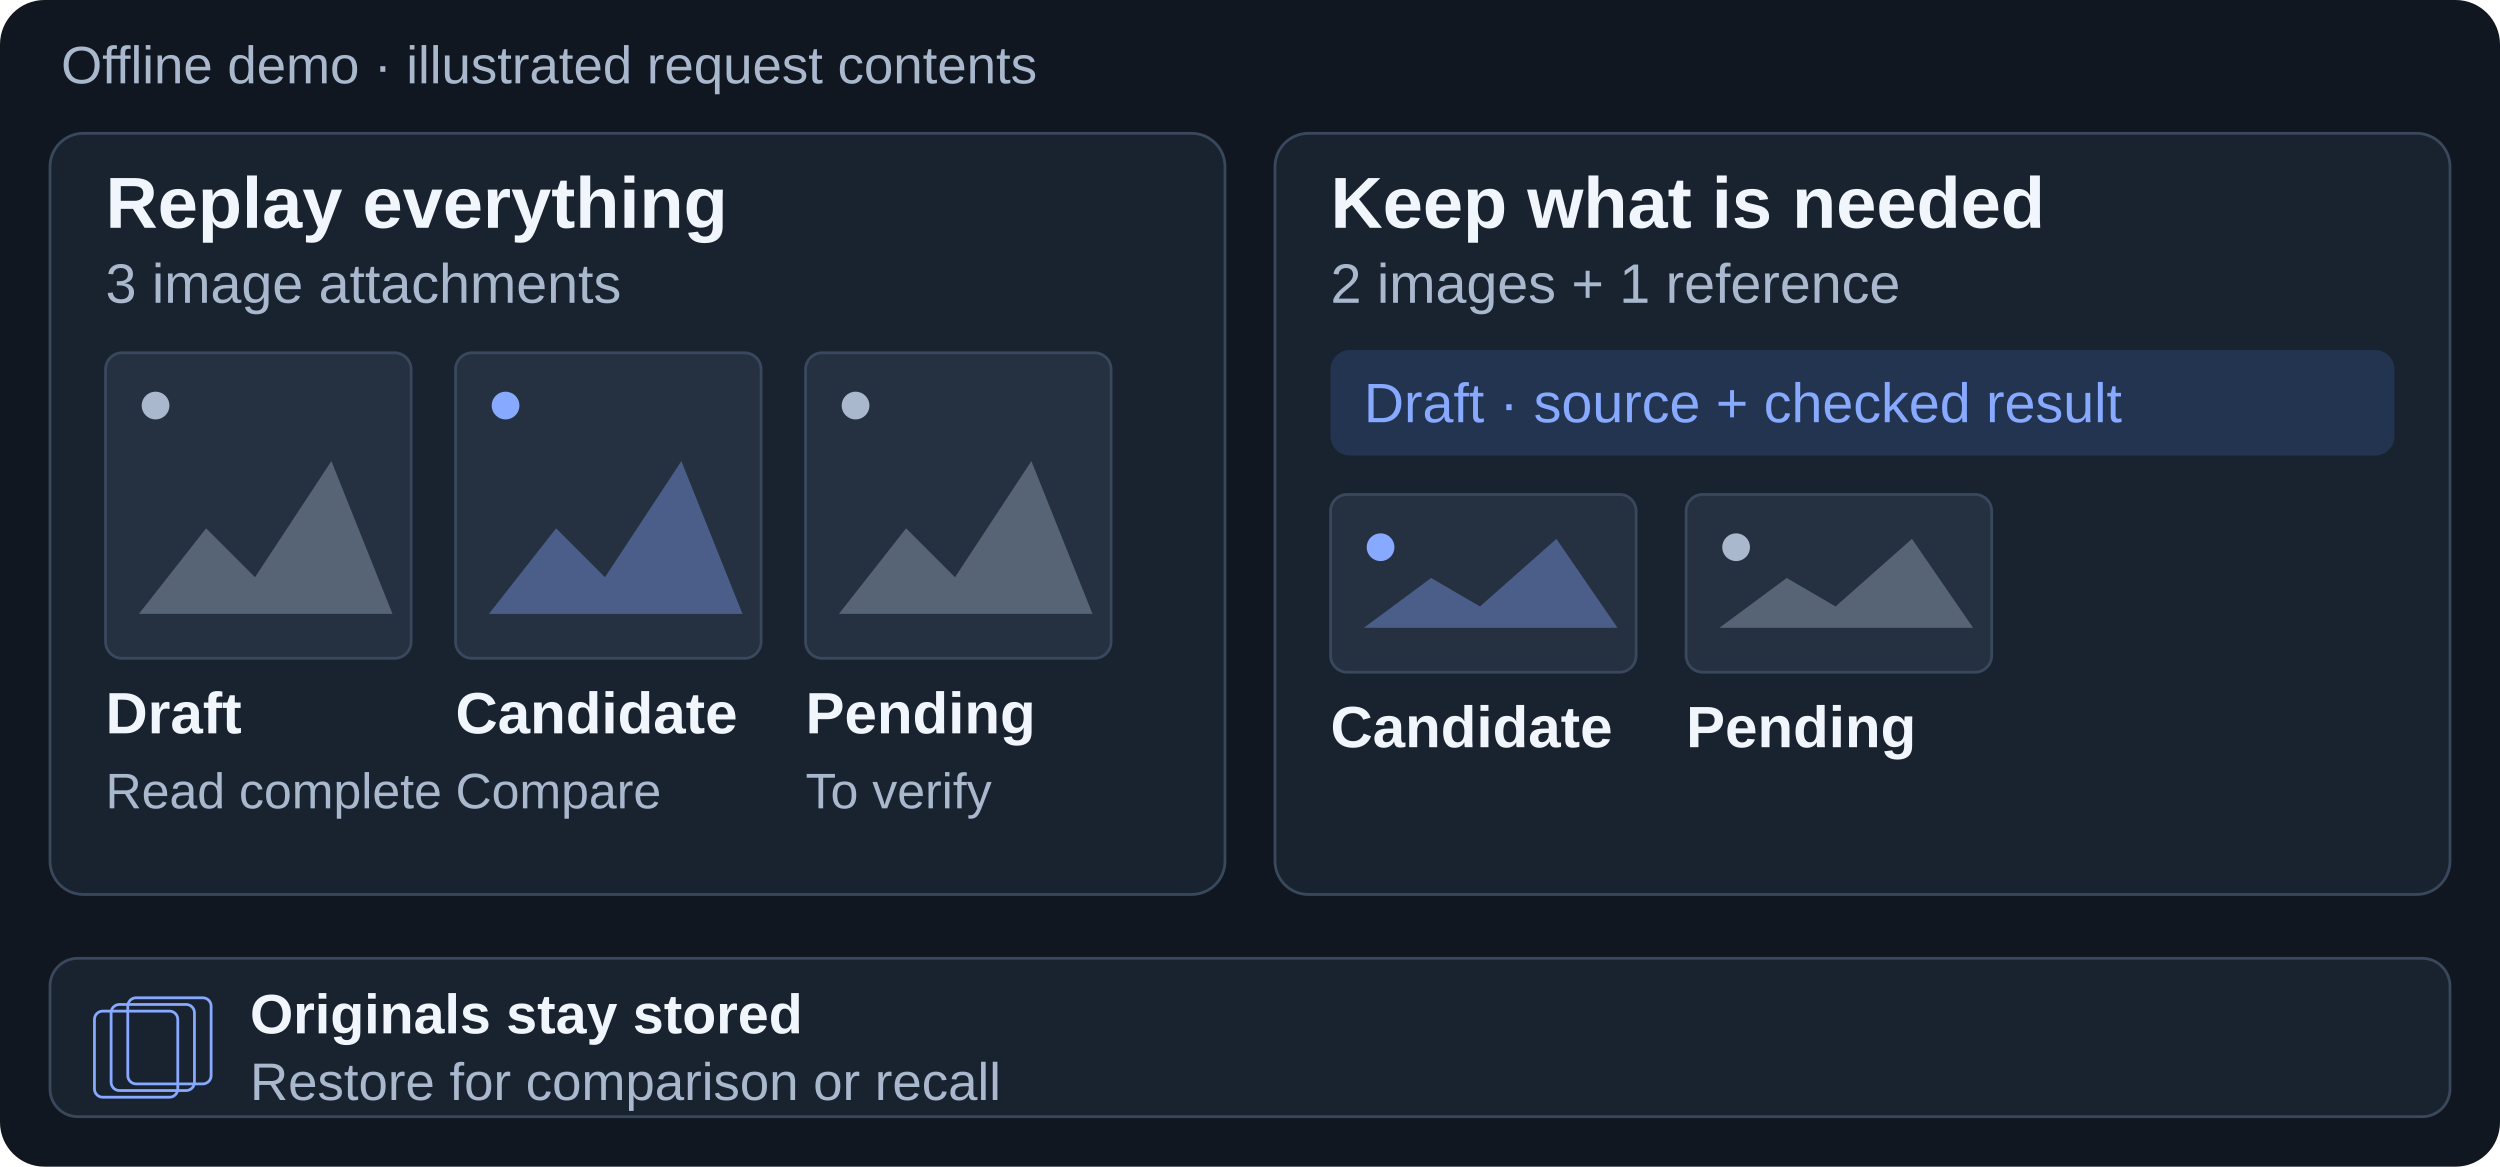
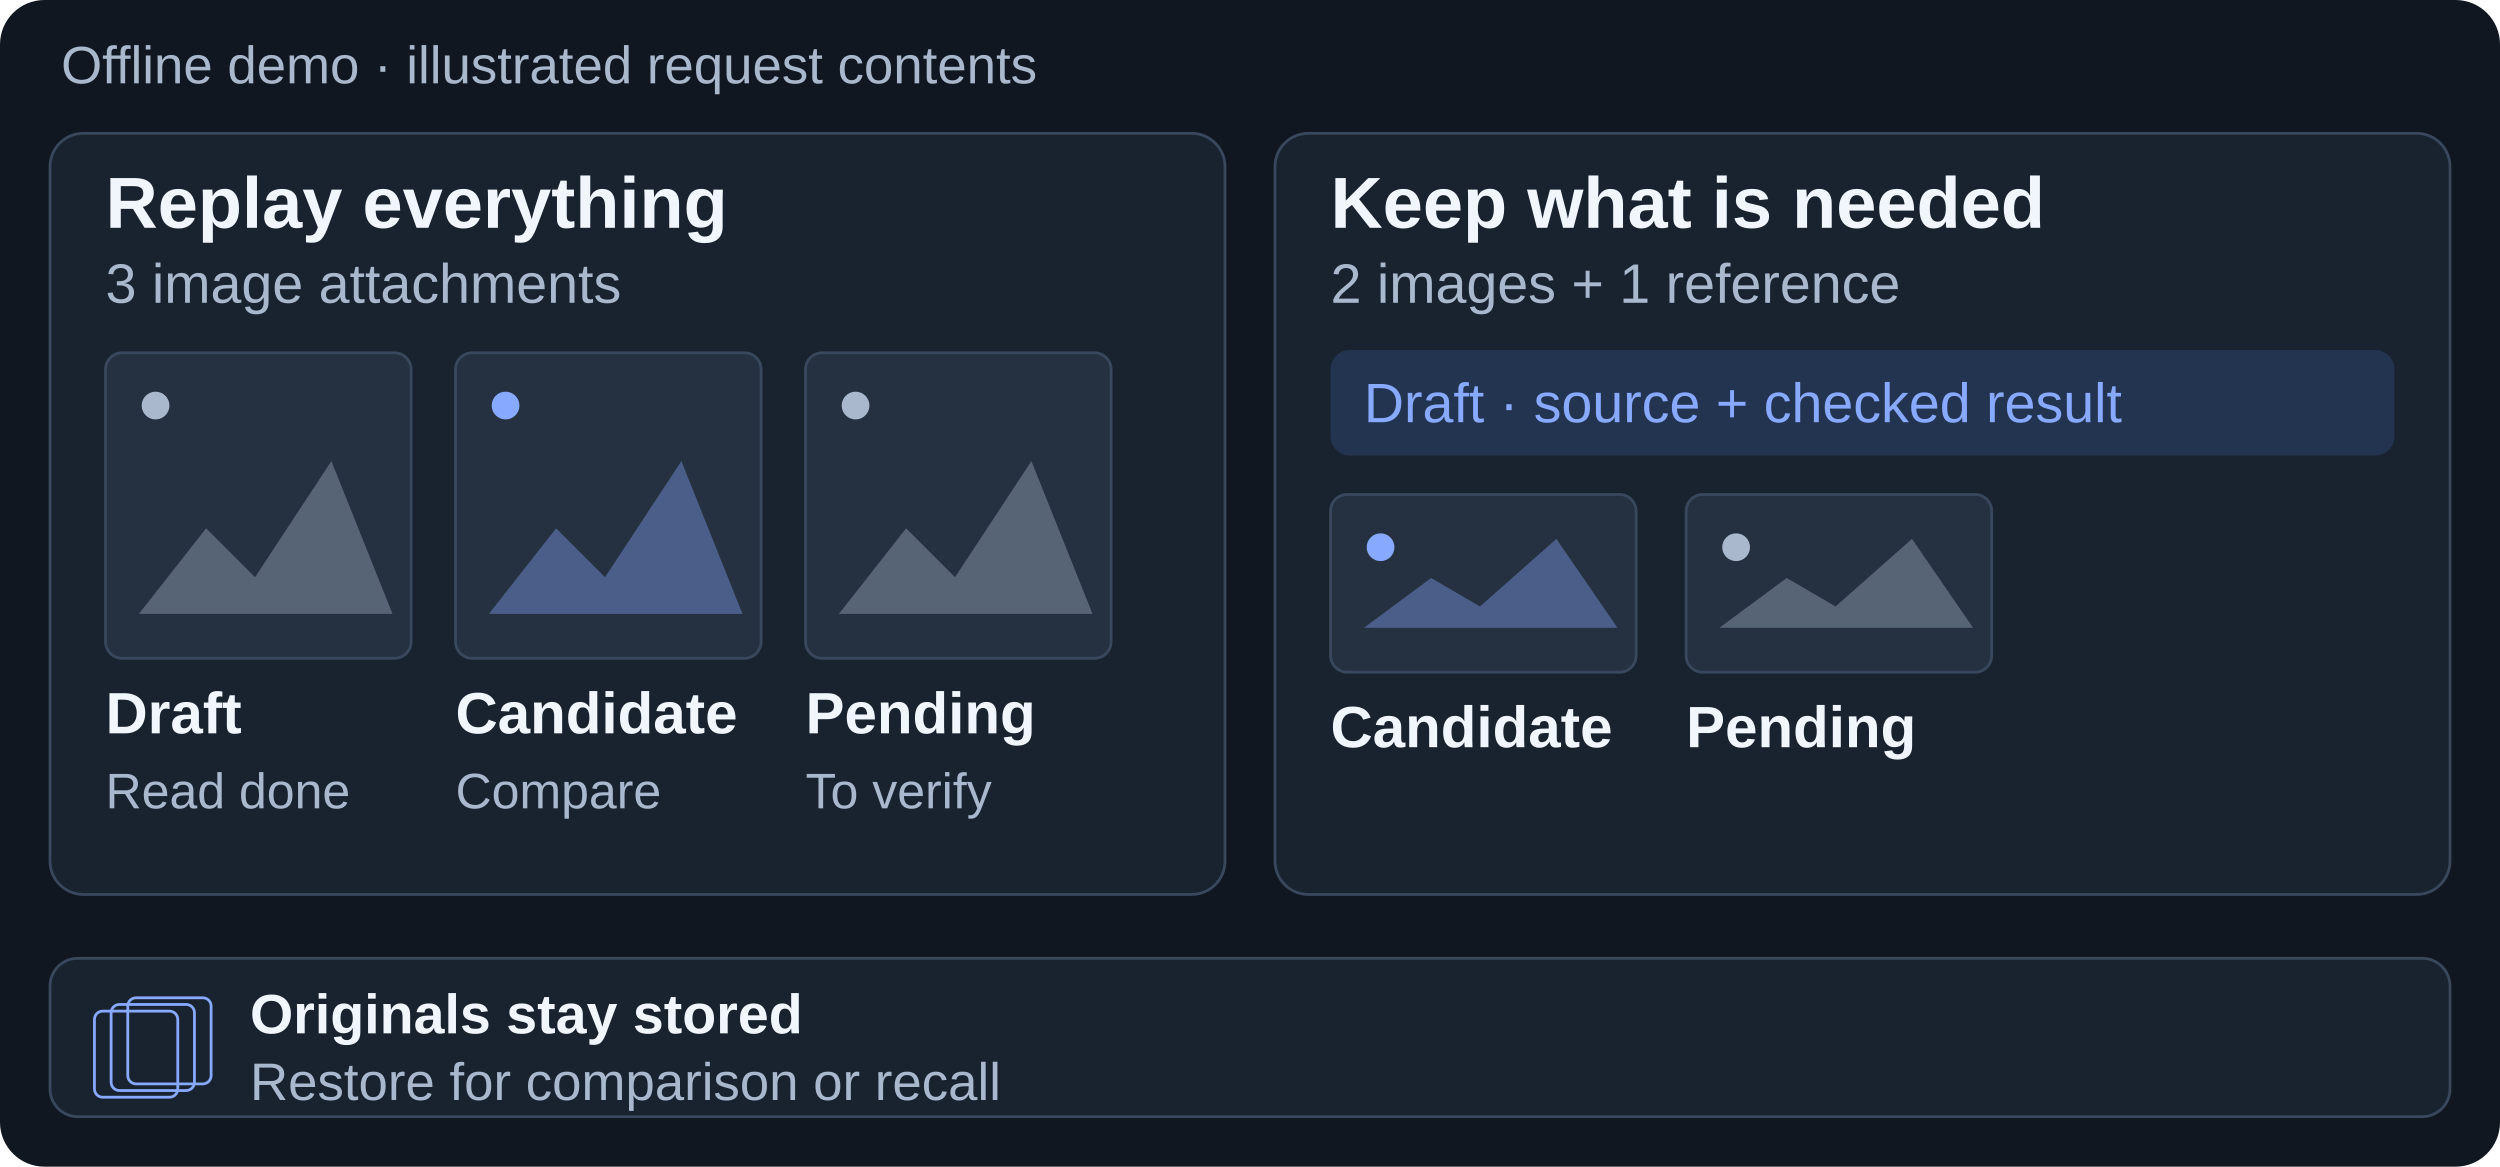
<svg xmlns="http://www.w3.org/2000/svg" width="900" height="420" viewBox="0 0 900 420" role="img" aria-labelledby="title desc">
  <style>text{font-family:Arial,Helvetica,sans-serif;fill:#f1f5fc}.muted{fill:#a9b8cd}.label{font-weight:700}.blue{fill:#87a9ff}</style>
  <rect x="0" y="0" width="900" height="420" rx="16" fill="#101720" stroke="none" />
  <text x="22" y="30" font-size="19" class="muted" text-anchor="start">Offline demo · illustrated request contents</text>
  <rect x="18" y="48" width="423" height="274" rx="12" fill="#192330" stroke="#39485d" />
  <text x="38" y="82" font-size="26" class="label" text-anchor="start">Replay everything</text>
  <text x="38" y="109" font-size="20" class="muted" text-anchor="start">3 image attachments</text>
  <rect x="38" y="127" width="110" height="110" rx="6" fill="#253140" stroke="#39485d" />
  <circle cx="56" cy="146" r="5" fill="#a9b8cd" />
  <path d="M50 221 l24.2 -30.8 17.6 17.6 27.5 -41.8 22.0 55.0Z" fill="#a9b8cd" opacity=".38" />
  <text x="38" y="264" font-size="21" class="label" text-anchor="start">Draft</text>
-   <text x="38" y="291" font-size="18" class="muted" text-anchor="start">Read complete</text>
+   <text x="38" y="291" font-size="18" class="muted" text-anchor="start">Read done</text>
  <rect x="164" y="127" width="110" height="110" rx="6" fill="#253140" stroke="#39485d" />
  <circle cx="182" cy="146" r="5" fill="#87a9ff" />
  <path d="M176 221 l24.2 -30.8 17.6 17.6 27.5 -41.8 22.0 55.0Z" fill="#87a9ff" opacity=".38" />
  <text x="164" y="264" font-size="21" class="label" text-anchor="start">Candidate</text>
  <text x="164" y="291" font-size="18" class="muted" text-anchor="start">Compare</text>
  <rect x="290" y="127" width="110" height="110" rx="6" fill="#253140" stroke="#39485d" />
  <circle cx="308" cy="146" r="5" fill="#a9b8cd" />
  <path d="M302 221 l24.2 -30.8 17.6 17.6 27.5 -41.8 22.0 55.0Z" fill="#a9b8cd" opacity=".38" />
  <text x="290" y="264" font-size="21" class="label" text-anchor="start">Pending</text>
  <text x="290" y="291" font-size="18" class="muted" text-anchor="start">To verify</text>
  <rect x="459" y="48" width="423" height="274" rx="12" fill="#192330" stroke="#39485d" />
  <text x="479" y="82" font-size="26" class="label" text-anchor="start">Keep what is needed</text>
  <text x="479" y="109" font-size="20" class="muted" text-anchor="start">2 images + 1 reference</text>
  <rect x="479" y="126" width="383" height="38" rx="7" fill="#233451" stroke="none" />
  <text x="491" y="152" font-size="20" class="blue" text-anchor="start">Draft · source + checked result</text>
  <rect x="479" y="178" width="110" height="64" rx="6" fill="#253140" stroke="#39485d" />
  <circle cx="497" cy="197" r="5" fill="#87a9ff" />
  <path d="M491 226 l24.2 -17.92 17.6 10.24 27.5 -24.32 22.0 32.0Z" fill="#87a9ff" opacity=".38" />
  <text x="479" y="269" font-size="21" class="label" text-anchor="start">Candidate</text>
  <rect x="607" y="178" width="110" height="64" rx="6" fill="#253140" stroke="#39485d" />
  <circle cx="625" cy="197" r="5" fill="#a9b8cd" />
  <path d="M619 226 l24.2 -17.92 17.6 10.24 27.5 -24.32 22.0 32.0Z" fill="#a9b8cd" opacity=".38" />
  <text x="607" y="269" font-size="21" class="label" text-anchor="start">Pending</text>
  <rect x="18" y="345" width="864" height="57" rx="10" fill="#192330" stroke="#39485d" />
  <rect x="34" y="364.0" width="30" height="31" rx="3" fill="none" stroke="#87a9ff" />
  <rect x="40" y="361.6" width="30" height="31" rx="3" fill="none" stroke="#87a9ff" />
  <rect x="46" y="359.2" width="30" height="31" rx="3" fill="none" stroke="#87a9ff" />
  <text x="90" y="372" font-size="20" class="label" text-anchor="start">Originals stay stored</text>
  <text x="90" y="396" font-size="19" class="muted" text-anchor="start">Restore for comparison or recall</text>
</svg>
